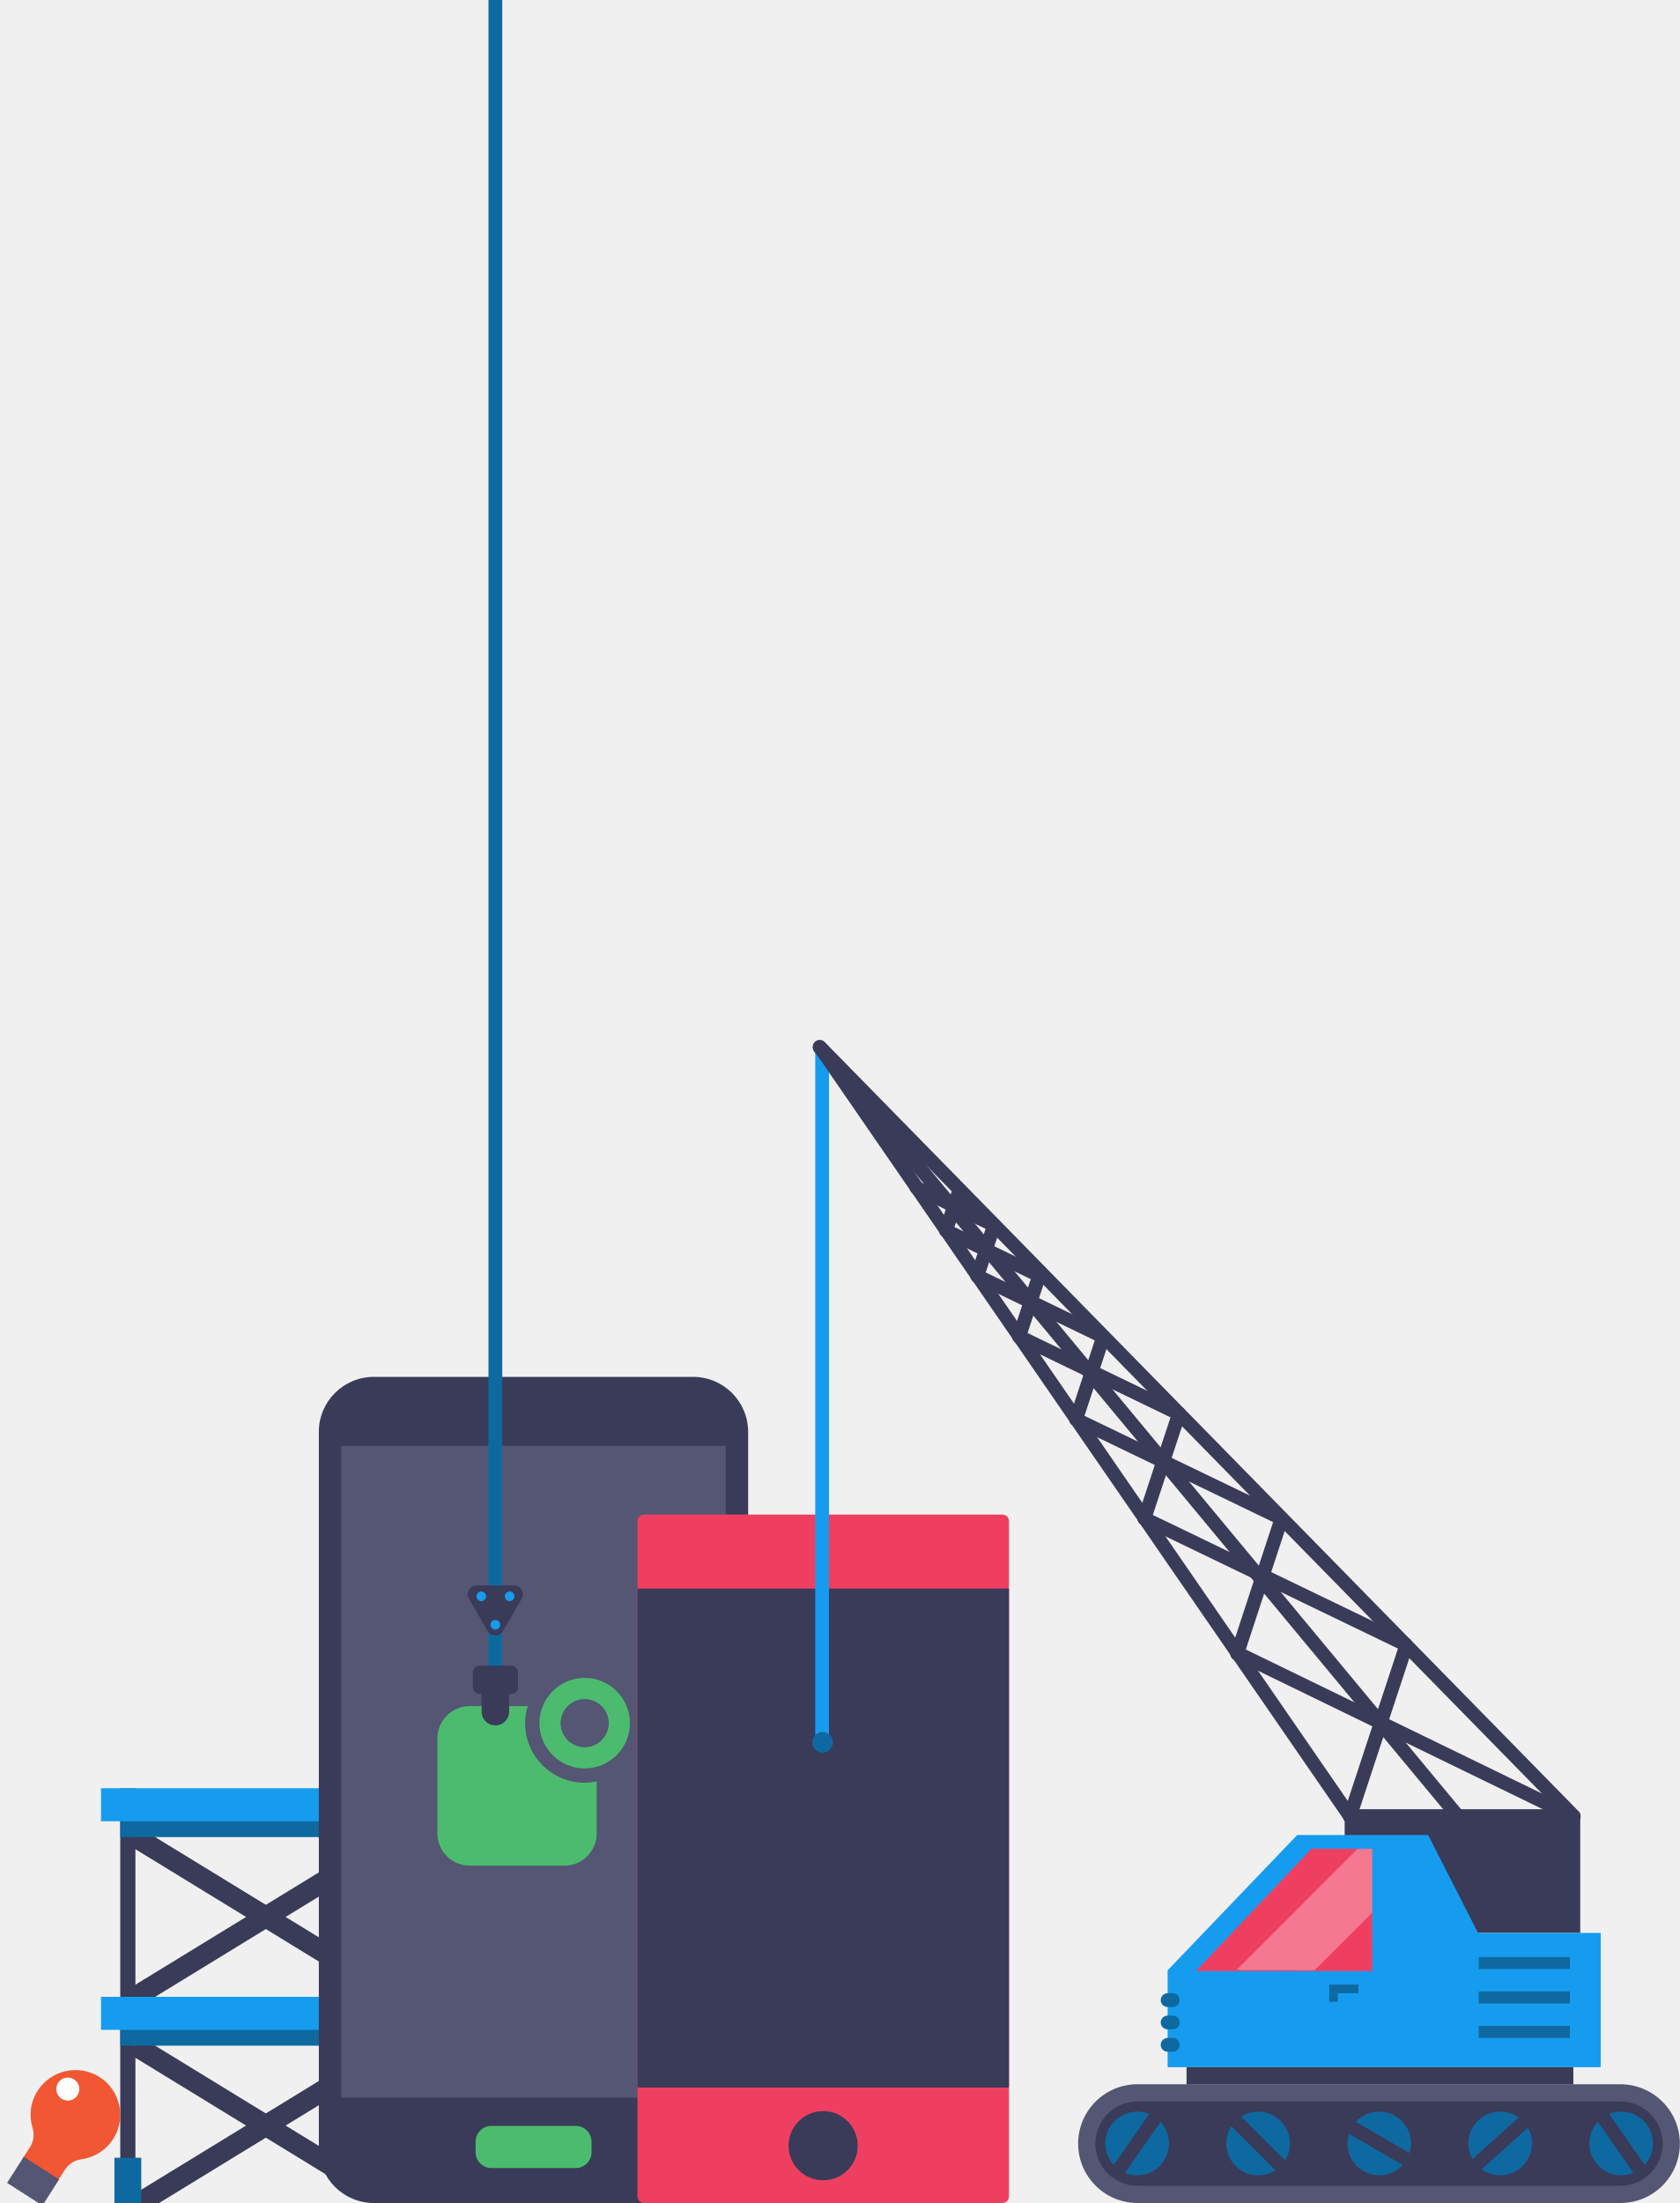
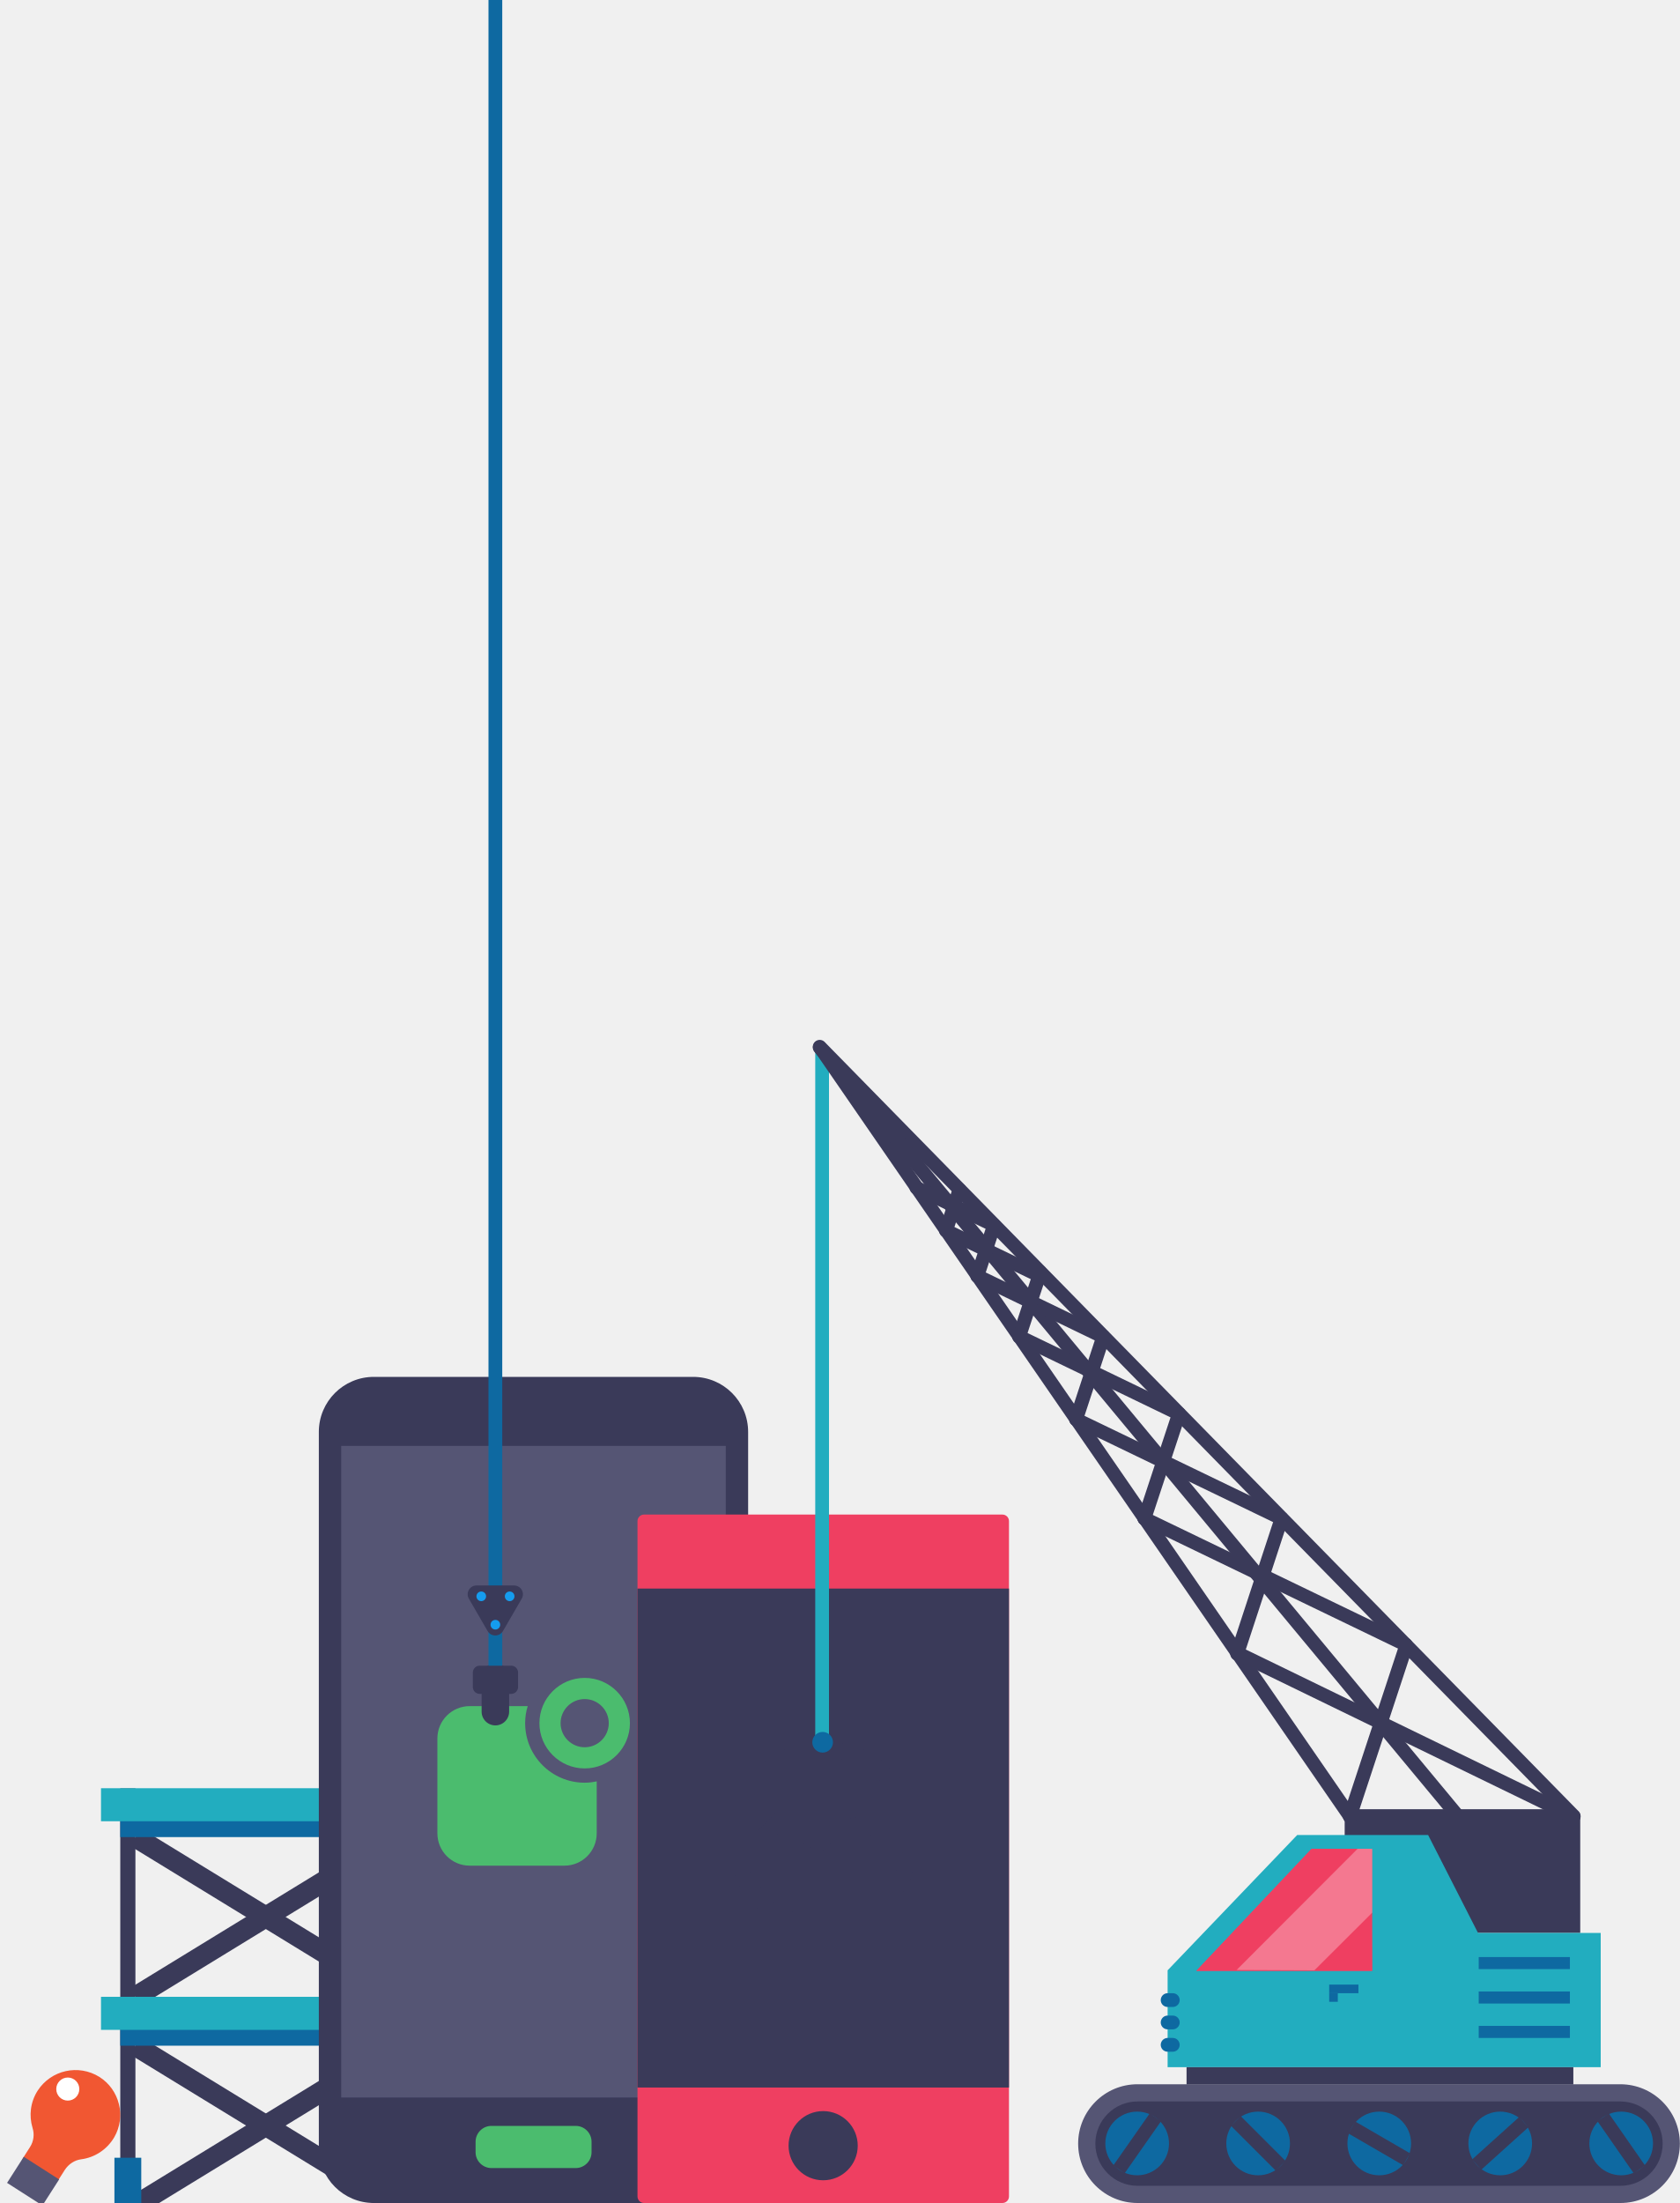
<svg xmlns="http://www.w3.org/2000/svg" xmlns:xlink="http://www.w3.org/1999/xlink" version="1.1" id="Layer_1" x="0px" y="0px" viewBox="-111 -584 976 1280" style="enable-background:new -111 -584 976 1280;" xml:space="preserve">
  <style type="text/css">
	.st0{fill:none;stroke:#3A3A59;stroke-width:12;stroke-miterlimit:10;}
	.st1{fill:#3A3A59;}
	.st2{fill:#0E69A1;}
- 	.st3{fill:#169CEE;}
+ 	.st3{fill:#22adbf;}
	.st4{fill:#F15732;}
	.st5{fill:#FFFFFF;}
	.st6{fill:#555574;}
	.st7{fill:#4BBC6E;}
	.st8{fill:#EF3F61;}
	.st9{fill:none;stroke:#3A3A59;stroke-width:16;stroke-linecap:round;stroke-miterlimit:10;}
	.st10{fill:none;stroke:#0E69A1;stroke-width:8;stroke-miterlimit:10;}
	.st11{fill:#159CEE;}
	.st12{clip-path:url(#SVGID_2_);}
- 	.st13{fill:none;stroke:#169CEE;stroke-width:8;stroke-miterlimit:10;}
+ 	.st13{fill:none;stroke:#22adbf;stroke-width:8;stroke-miterlimit:10;}
	.st14{fill:none;stroke:#3A3A59;stroke-width:8;stroke-linecap:round;stroke-linejoin:round;stroke-miterlimit:10;}
	.st15{fill:none;stroke:#3A3A59;stroke-width:8;stroke-linecap:round;stroke-miterlimit:10;}
	.st16{opacity:0.3;fill:#FFFFFF;enable-background:new    ;}
	.st17{fill:none;stroke:#0E69A1;stroke-width:8;stroke-linecap:round;stroke-miterlimit:10;}
	.st18{fill:none;stroke:#3A3A59;stroke-width:8;stroke-miterlimit:10;}
</style>
  <g id="right">
    <g id="scaffold">
      <line class="st0" x1="119.3" y1="697.4" x2="-32.3" y2="604.6" />
      <line class="st0" x1="-32.3" y1="697.4" x2="119.3" y2="604.6" />
      <line class="st0" x1="119.3" y1="576.2" x2="-32.3" y2="483.4" />
      <line class="st0" x1="-32.3" y1="576.2" x2="119.3" y2="483.4" />
      <rect x="119.3" y="455.1" class="st1" width="8.8" height="242" />
      <rect x="-41.1" y="455.1" class="st1" width="8.8" height="242" />
      <rect x="115.9" y="669.7" class="st2" width="15.6" height="27.7" />
      <rect x="-44.5" y="669.7" class="st2" width="15.6" height="27.7" />
      <rect x="-41.1" y="595" class="st2" width="169.2" height="9.6" />
      <rect x="-52.3" y="576.2" class="st3" width="191.5" height="19.2" />
      <rect x="-41.1" y="473.8" class="st2" width="169.2" height="9.6" />
      <rect x="-52.3" y="455" class="st3" width="191.5" height="19.2" />
      <g>
        <path class="st4" d="M-53.3,622.7c11.8,7.4,15.7,23,8.7,35.1c-4.3,7.3-11.5,11.8-19.2,12.8c-3.9,0.5-7.3,2.8-9.5,6.1l-3.5,5.5     l0,0c-3.6,5.6-11.1,7.3-16.7,3.7c-5.6-3.6-7.3-11.1-3.7-16.7l0,0l3.7-5.8c2.1-3.3,2.6-7.4,1.4-11.1c-2.1-7-1.3-14.9,3-21.6     C-81.3,618.7-65.4,615.2-53.3,622.7z" />
        <circle class="st5" cx="-71.6" cy="629.8" r="6.7" />
        <rect x="-104" y="674.4" transform="matrix(-0.8421 -0.5394 0.5394 -0.8421 -537.6954 1209.279)" class="st6" width="24.4" height="18" />
      </g>
    </g>
    <g id="phone2">
      <g>
        <path class="st1" d="M291.8,696H106.3c-17.7,0-32-14.3-32-32V248c0-17.7,14.3-32,32-32h185.5c17.7,0,32,14.3,32,32v416     C323.8,681.7,309.5,696,291.8,696z" />
        <path class="st7" d="M223.6,675.7h-49c-5,0-9.2-4.1-9.2-9.2v-6.1c0-5,4.1-9.2,9.2-9.2h49c5,0,9.2,4.1,9.2,9.2v6.1     C232.8,671.6,228.6,675.7,223.6,675.7z" />
      </g>
    </g>
    <rect id="phone2Screen" x="87.3" y="256.1" class="st6" width="223.5" height="378.6" />
    <g id="push2">
      <g>
        <path class="st7" d="M228.8,451.8c-19.1,0-34.6-15.5-34.6-34.6c0-3.4,0.5-6.8,1.5-9.9H162c-10.4,0-18.8,8.4-18.8,18.8v55.1     c0,10.4,8.4,18.8,18.8,18.8h55c10.4,0,18.8-8.4,18.8-18.8V451C233.5,451.5,231.2,451.8,228.8,451.8z" />
      </g>
      <path class="st7" d="M228.8,390.9c-14.5,0-26.3,11.8-26.3,26.3s11.8,26.3,26.3,26.3s26.3-11.8,26.3-26.3    C255.1,402.7,243.3,390.9,228.8,390.9z M228.8,431.2c-7.7,0-14-6.3-14-14s6.3-14,14-14s14,6.3,14,14S236.5,431.2,228.8,431.2z" />
    </g>
    <g id="phone3">
      <g>
        <path class="st8" d="M471.6,696H263.3c-2.1,0-3.8-1.7-3.8-3.8V299.8c0-2.1,1.7-3.8,3.8-3.8h208.3c2.1,0,3.8,1.7,3.8,3.8v392.4     C475.4,694.3,473.7,696,471.6,696z" />
        <circle class="st1" cx="367.4" cy="662.7" r="20.1" />
      </g>
    </g>
    <rect id="phone3Screen" x="259.5" y="339" class="st1" width="215.9" height="289.9" />
    <g id="analytics">
      <path class="st1" d="M367.4,427.6c-30.9,0-56,25.1-56,56s25.1,56,56,56s56-25.1,56-56C423.4,452.8,398.3,427.6,367.4,427.6z     M367.4,436.7c25.3,0,45.9,20.1,46.9,45.1h-10.7l-18.2-22.5l-26.2,31.2L340,469.6l-10.8,10.8h-8.7    C322.3,456,342.7,436.7,367.4,436.7z M367.4,530.6c-24.5,0-44.7-18.9-46.8-43h11.6l7.5-7.5l19.6,21.5l25.8-30.8l14.9,18.4h13.9    C411.3,512.4,391.5,530.6,367.4,530.6z" />
    </g>
    <g id="middleLine2">
      <line class="st9" x1="176.9" y1="410.5" x2="176.9" y2="390.5" />
      <line class="st10" x1="176.9" y1="343.2" x2="176.9" y2="-586" />
      <line class="st10" x1="176.9" y1="351.4" x2="176.9" y2="392" />
      <path class="st1" d="M192.2,344.9l-10.9,18.8c-2,3.4-6.9,3.4-8.9,0l-10.9-18.8c-2-3.4,0.5-7.7,4.4-7.7h21.8    C191.8,337.2,194.2,341.5,192.2,344.9z" />
      <path class="st1" d="M186.1,383.8h-18.3c-2.2,0-4,1.8-4,4v8.4c0,2.2,1.8,4,4,4h18.3c2.2,0,4-1.8,4-4v-8.4    C190.1,385.6,188.3,383.8,186.1,383.8z" />
      <circle class="st11" cx="176.9" cy="360" r="2.8" />
      <circle class="st11" cx="168.7" cy="343.5" r="2.8" />
      <circle class="st11" cx="185.2" cy="343.5" r="2.8" />
    </g>
    <g id="hoistLine">
      <g>
        <defs>
          <rect id="SVGID_1_" x="320.6" y="24.6" width="93.7" height="412.1" />
        </defs>
        <clipPath id="SVGID_2_">
          <use xlink:href="#SVGID_1_" style="overflow:visible;" />
        </clipPath>
        <g class="st12">
          <line class="st13" x1="366.8" y1="24.6" x2="366.8" y2="427.3" />
          <circle class="st2" cx="367.1" cy="428.3" r="6" />
        </g>
      </g>
    </g>
    <g id="hoist">
      <rect x="670.5" y="471.2" class="st1" width="136.9" height="67.9" />
      <polygon class="st14" points="803.6,471.2 673.5,471.2 365.4,24.2   " />
      <polygon class="st3" points="819.3,617.1 567.6,617.1 567.6,560.8 642.9,482.2 719,482.2 748,539.1 819.3,539.1   " />
      <polygon class="st8" points="686.4,561.1 584.3,561.1 651.3,490.2 685.8,490.2   " />
      <polygon class="st8" points="686.5,561.1 584.3,561.1 651.3,490.2 686.5,490.2   " />
      <path class="st6" d="M865.3,661.5c0,19-15.4,34.5-34.5,34.5H550.1c-19,0-34.5-15.4-34.5-34.5l0,0c0-19,15.4-34.5,34.5-34.5h280.7    C849.9,627.1,865.3,642.5,865.3,661.5L865.3,661.5z" />
      <path class="st1" d="M855.3,661.5c0,13.5-11,24.5-24.5,24.5H550.1c-13.5,0-24.5-11-24.5-24.5l0,0c0-13.5,11-24.5,24.5-24.5h280.7    C844.3,637.1,855.3,648,855.3,661.5L855.3,661.5z" />
      <rect x="578.6" y="617.1" class="st1" width="224.8" height="10" />
      <line class="st15" x1="365.4" y1="24.6" x2="736.5" y2="471.5" />
      <polygon class="st16" points="652.9,560.8 607.7,560.6 678,490.2 686.5,490.2 686.5,527.3   " />
      <rect x="748.4" y="553.1" class="st2" width="53" height="7" />
      <rect x="748.4" y="573.1" class="st2" width="53" height="7" />
      <rect x="748.4" y="593.1" class="st2" width="53" height="7" />
      <rect x="661.5" y="569.1" class="st2" width="17" height="5" />
      <rect x="661.5" y="574.1" class="st2" width="5" height="5" />
      <line class="st17" x1="570.6" y1="578.1" x2="567.6" y2="578.1" />
      <line class="st17" x1="570.6" y1="604.1" x2="567.6" y2="604.1" />
      <line class="st17" x1="570.6" y1="591.1" x2="567.6" y2="591.1" />
      <line class="st14" x1="803.6" y1="471.5" x2="608" y2="376.4" />
      <line class="st14" x1="706" y1="371.6" x2="554.1" y2="298.3" />
      <line class="st14" x1="633.8" y1="298.3" x2="514.4" y2="240.7" />
      <line class="st14" x1="574.1" y1="237.4" x2="481.3" y2="192.6" />
      <line class="st14" x1="529.9" y1="192.6" x2="457" y2="157.4" />
      <line class="st14" x1="493.5" y1="157.4" x2="438.8" y2="131" />
      <line class="st14" x1="466.7" y1="127.9" x2="421.6" y2="106.1" />
      <line class="st14" x1="673.5" y1="471.5" x2="706" y2="372.9" />
      <line class="st14" x1="608" y1="376.9" x2="633.8" y2="298.3" />
      <line class="st14" x1="554.1" y1="298.3" x2="574.2" y2="237.4" />
      <line class="st14" x1="514.4" y1="240.7" x2="530.2" y2="192.6" />
      <line class="st14" x1="481.3" y1="192.6" x2="493.6" y2="155.2" />
      <line class="st14" x1="457" y1="157.4" x2="466.7" y2="127.9" />
      <line class="st14" x1="438.8" y1="131" x2="446.6" y2="107.3" />
    </g>
    <g id="hoistWheels">
      <g>
        <circle class="st2" cx="690.6" cy="661.4" r="18.5" />
        <line class="st18" x1="674.6" y1="652.1" x2="706.5" y2="670.6" />
      </g>
      <g>
        <circle class="st2" cx="620.2" cy="661.4" r="18.5" />
        <line class="st18" x1="607.2" y1="648.3" x2="633.3" y2="674.4" />
      </g>
      <g>
        <circle class="st2" cx="549.9" cy="661.4" r="18.5" />
        <line class="st18" x1="560.5" y1="646.2" x2="539.3" y2="676.5" />
      </g>
      <g>
        <circle class="st2" cx="760.9" cy="661.4" r="18.5" />
        <line class="st18" x1="774.6" y1="649" x2="747.2" y2="673.7" />
      </g>
      <g>
        <circle class="st2" cx="831.2" cy="661.4" r="18.5" />
        <line class="st18" x1="820.7" y1="646.2" x2="841.8" y2="676.5" />
      </g>
    </g>
  </g>
</svg>
